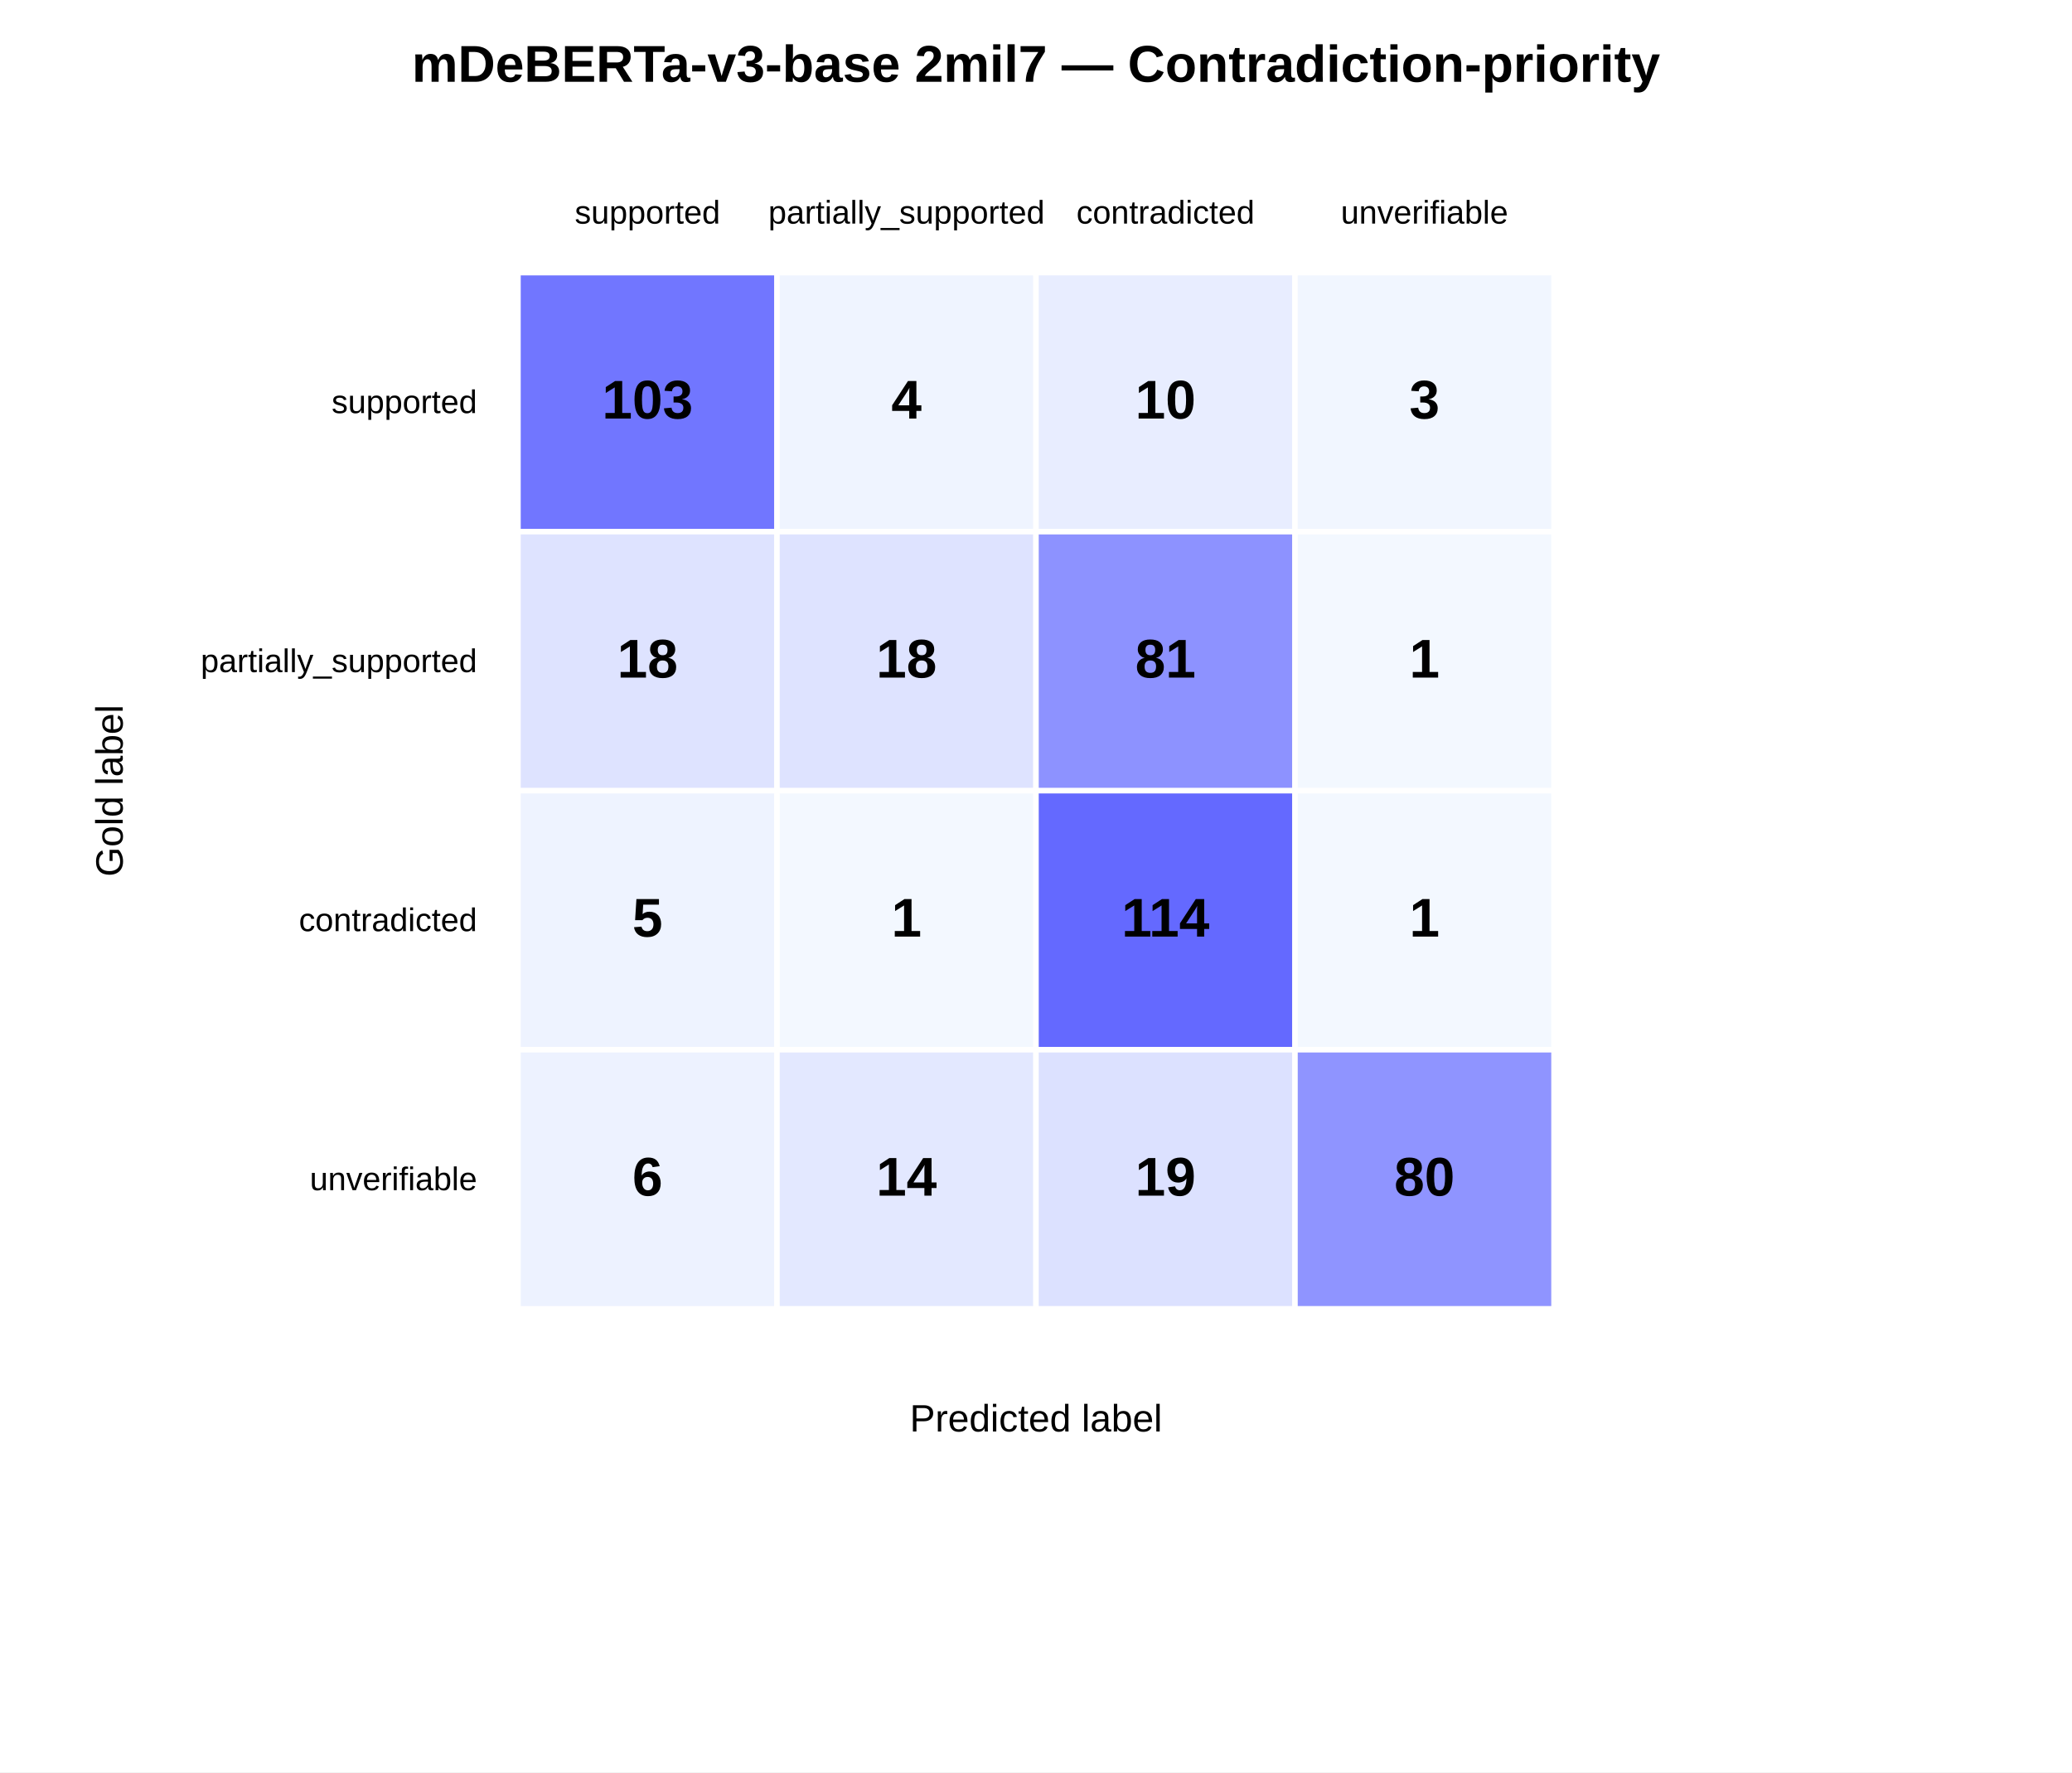
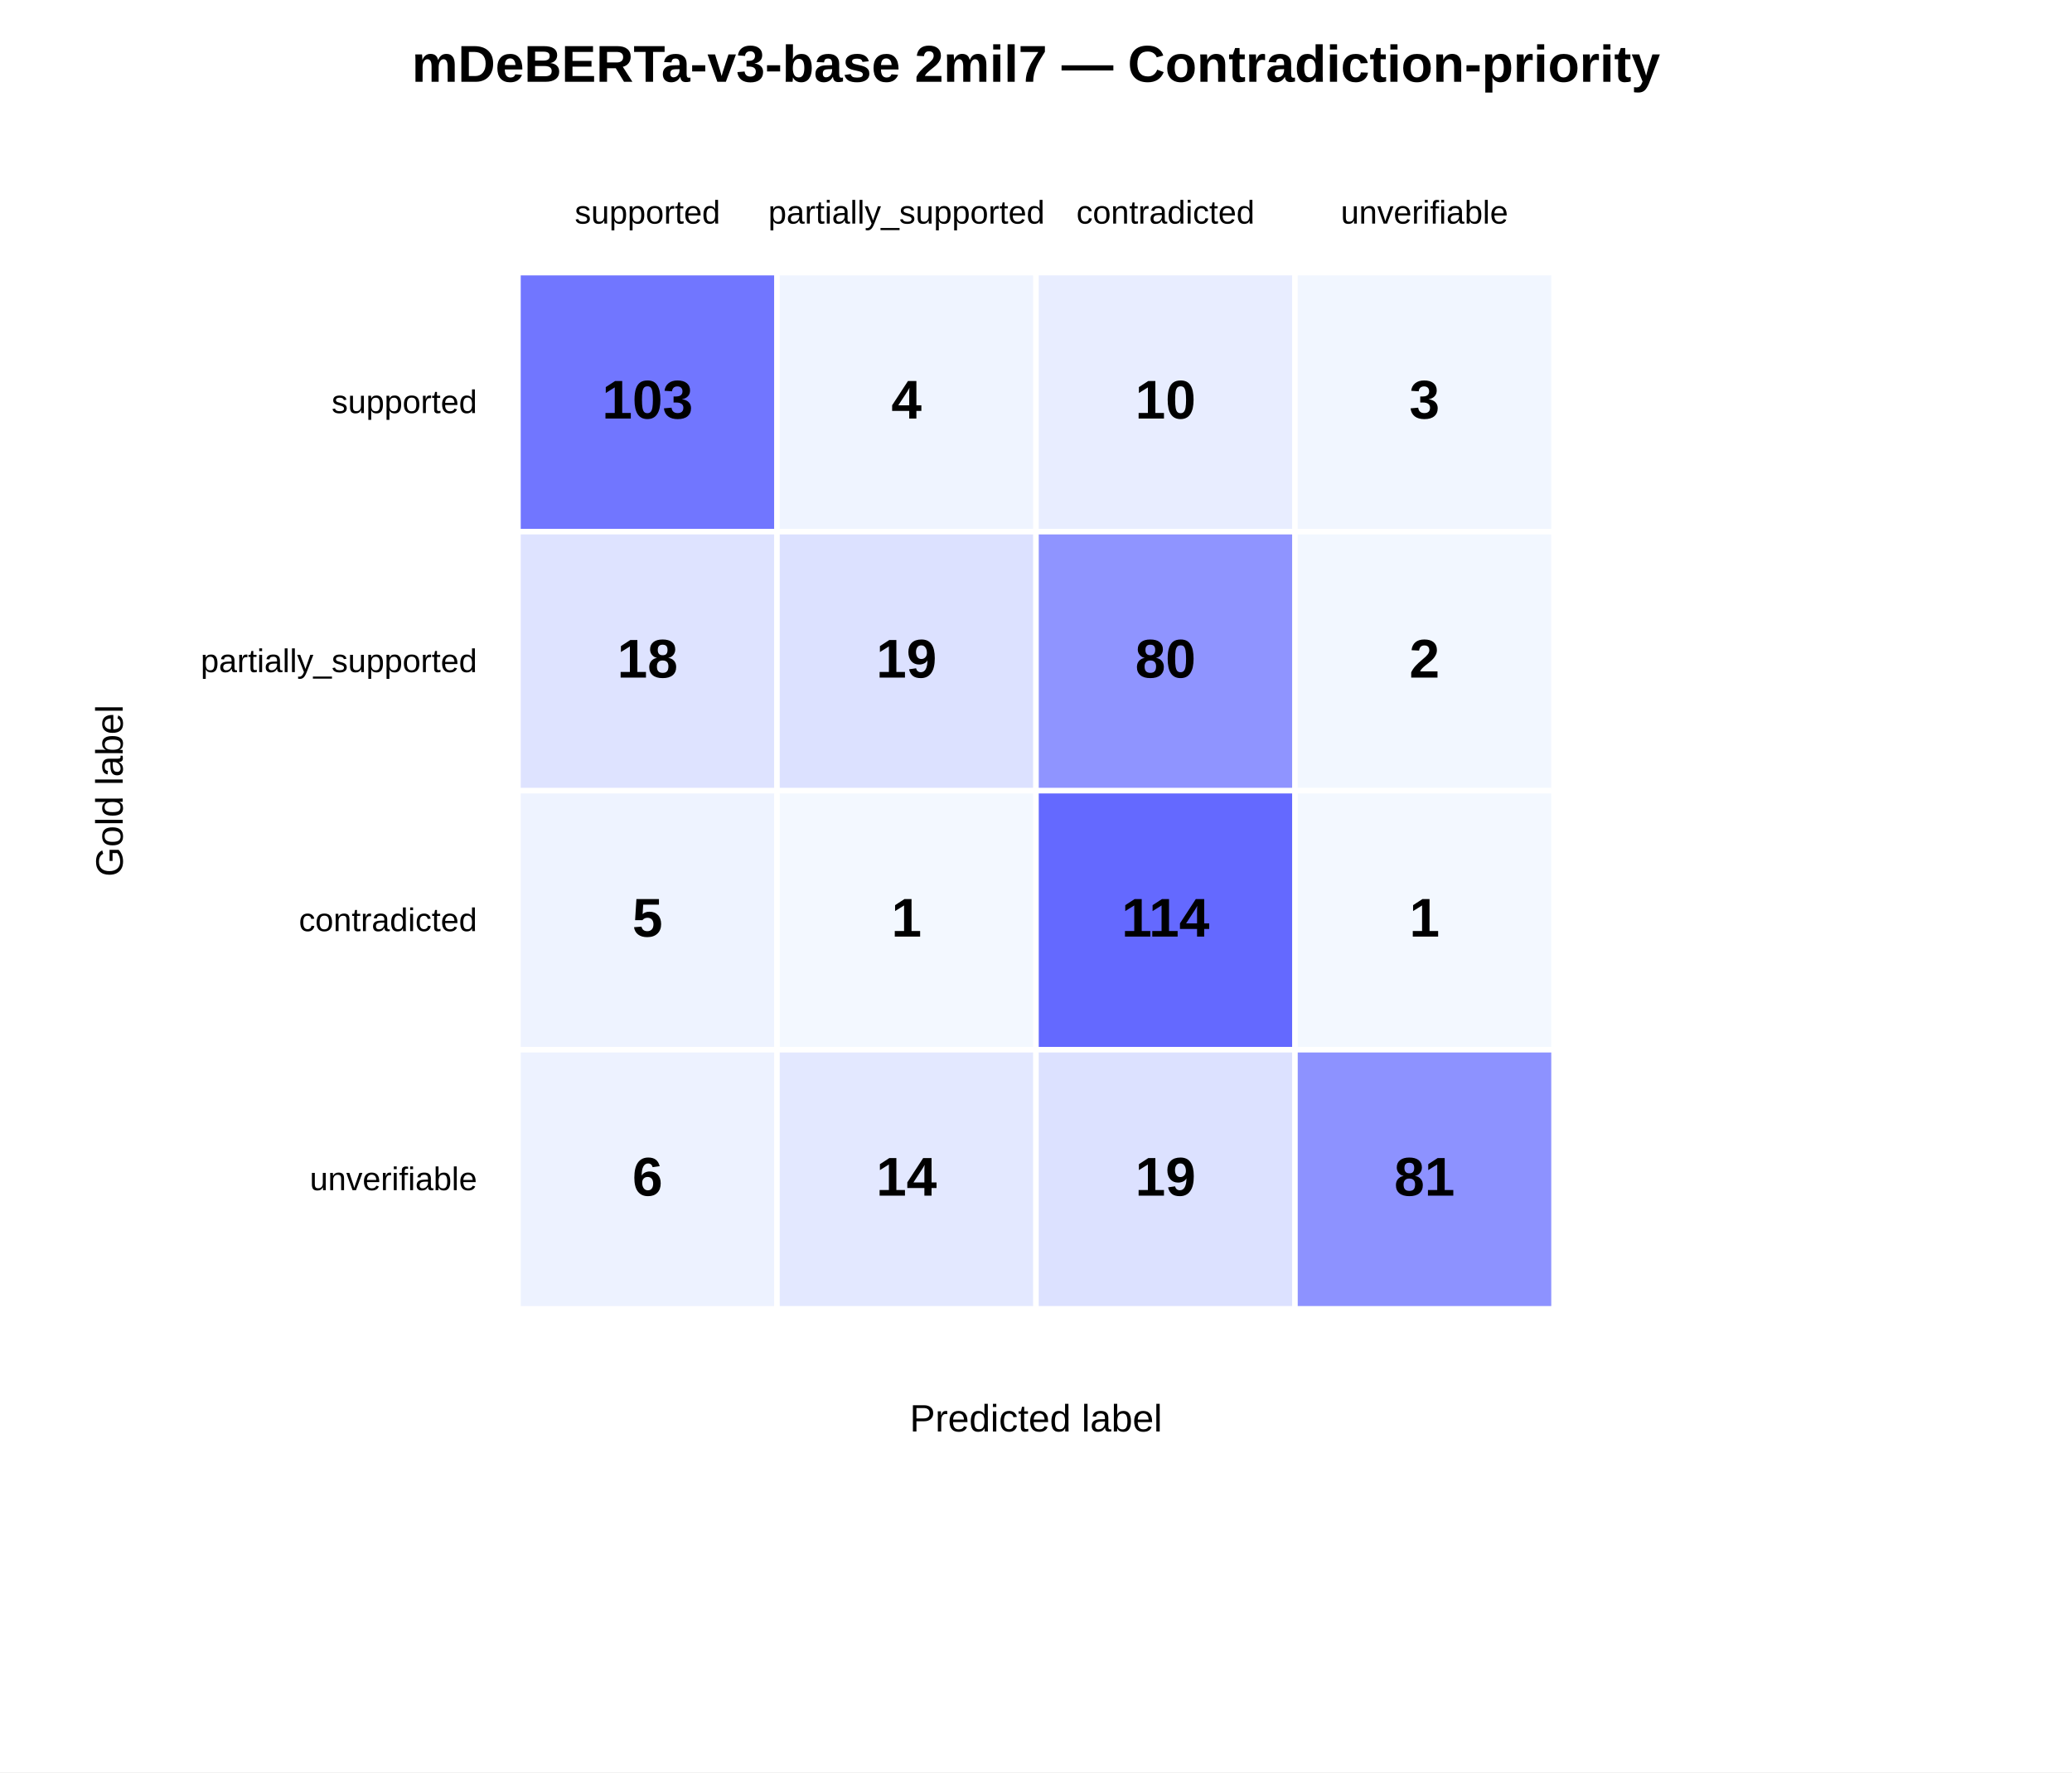
<svg xmlns="http://www.w3.org/2000/svg" width="760" height="650" viewBox="0 0 760 650">
  <rect width="100%" height="100%" fill="#ffffff" />
  <text x="380.0" y="30" text-anchor="middle" font-family="Arial, sans-serif" font-size="19" font-weight="700">mDeBERTa-v3-base 2mil7 — Contradiction-priority</text>
  <text x="237.5" y="82" text-anchor="middle" font-family="Arial" font-size="12">supported</text>
  <text x="175" y="151.5" text-anchor="end" font-family="Arial" font-size="12">supported</text>
  <text x="332.5" y="82" text-anchor="middle" font-family="Arial" font-size="12">partially_supported</text>
  <text x="175" y="246.5" text-anchor="end" font-family="Arial" font-size="12">partially_supported</text>
  <text x="427.5" y="82" text-anchor="middle" font-family="Arial" font-size="12">contradicted</text>
  <text x="175" y="341.5" text-anchor="end" font-family="Arial" font-size="12">contradicted</text>
  <text x="522.5" y="82" text-anchor="middle" font-family="Arial" font-size="12">unverifiable</text>
  <text x="175" y="436.5" text-anchor="end" font-family="Arial" font-size="12">unverifiable</text>
  <rect x="190" y="100" width="95" height="95" fill="rgb(113,118,255)" stroke="#ffffff" stroke-width="2" />
  <text x="237.5" y="153.5" text-anchor="middle" font-family="Arial" font-size="20" font-weight="700">103</text>
  <rect x="285" y="100" width="95" height="95" fill="rgb(239,244,255)" stroke="#ffffff" stroke-width="2" />
  <text x="332.5" y="153.5" text-anchor="middle" font-family="Arial" font-size="20" font-weight="700">4</text>
  <rect x="380" y="100" width="95" height="95" fill="rgb(232,237,255)" stroke="#ffffff" stroke-width="2" />
  <text x="427.5" y="153.5" text-anchor="middle" font-family="Arial" font-size="20" font-weight="700">10</text>
  <rect x="475" y="100" width="95" height="95" fill="rgb(241,246,255)" stroke="#ffffff" stroke-width="2" />
  <text x="522.5" y="153.5" text-anchor="middle" font-family="Arial" font-size="20" font-weight="700">3</text>
  <rect x="190" y="195" width="95" height="95" fill="rgb(222,227,255)" stroke="#ffffff" stroke-width="2" />
  <text x="237.5" y="248.5" text-anchor="middle" font-family="Arial" font-size="20" font-weight="700">18</text>
-   <rect x="285" y="195" width="95" height="95" fill="rgb(222,227,255)" stroke="#ffffff" stroke-width="2" />
-   <text x="332.5" y="248.5" text-anchor="middle" font-family="Arial" font-size="20" font-weight="700">18</text>
-   <rect x="380" y="195" width="95" height="95" fill="rgb(141,146,255)" stroke="#ffffff" stroke-width="2" />
-   <text x="427.5" y="248.5" text-anchor="middle" font-family="Arial" font-size="20" font-weight="700">81</text>
-   <rect x="475" y="195" width="95" height="95" fill="rgb(243,248,255)" stroke="#ffffff" stroke-width="2" />
-   <text x="522.5" y="248.5" text-anchor="middle" font-family="Arial" font-size="20" font-weight="700">1</text>
+   <rect x="285" y="195" width="95" height="95" fill="rgb(220,225,255)" stroke="#ffffff" stroke-width="2" />
+   <text x="332.5" y="248.5" text-anchor="middle" font-family="Arial" font-size="20" font-weight="700">19</text>
+   <rect x="380" y="195" width="95" height="95" fill="rgb(143,148,255)" stroke="#ffffff" stroke-width="2" />
+   <text x="427.5" y="248.5" text-anchor="middle" font-family="Arial" font-size="20" font-weight="700">80</text>
+   <rect x="475" y="195" width="95" height="95" fill="rgb(242,247,255)" stroke="#ffffff" stroke-width="2" />
+   <text x="522.5" y="248.5" text-anchor="middle" font-family="Arial" font-size="20" font-weight="700">2</text>
  <rect x="190" y="290" width="95" height="95" fill="rgb(238,243,255)" stroke="#ffffff" stroke-width="2" />
  <text x="237.5" y="343.5" text-anchor="middle" font-family="Arial" font-size="20" font-weight="700">5</text>
  <rect x="285" y="290" width="95" height="95" fill="rgb(243,248,255)" stroke="#ffffff" stroke-width="2" />
  <text x="332.5" y="343.5" text-anchor="middle" font-family="Arial" font-size="20" font-weight="700">1</text>
  <rect x="380" y="290" width="95" height="95" fill="rgb(100,105,255)" stroke="#ffffff" stroke-width="2" />
  <text x="427.5" y="343.5" text-anchor="middle" font-family="Arial" font-size="20" font-weight="700">114</text>
  <rect x="475" y="290" width="95" height="95" fill="rgb(243,248,255)" stroke="#ffffff" stroke-width="2" />
  <text x="522.5" y="343.5" text-anchor="middle" font-family="Arial" font-size="20" font-weight="700">1</text>
  <rect x="190" y="385" width="95" height="95" fill="rgb(237,242,255)" stroke="#ffffff" stroke-width="2" />
  <text x="237.5" y="438.5" text-anchor="middle" font-family="Arial" font-size="20" font-weight="700">6</text>
  <rect x="285" y="385" width="95" height="95" fill="rgb(227,232,255)" stroke="#ffffff" stroke-width="2" />
  <text x="332.5" y="438.5" text-anchor="middle" font-family="Arial" font-size="20" font-weight="700">14</text>
  <rect x="380" y="385" width="95" height="95" fill="rgb(220,225,255)" stroke="#ffffff" stroke-width="2" />
  <text x="427.5" y="438.5" text-anchor="middle" font-family="Arial" font-size="20" font-weight="700">19</text>
-   <rect x="475" y="385" width="95" height="95" fill="rgb(143,148,255)" stroke="#ffffff" stroke-width="2" />
-   <text x="522.5" y="438.5" text-anchor="middle" font-family="Arial" font-size="20" font-weight="700">80</text>
+   <rect x="475" y="385" width="95" height="95" fill="rgb(141,146,255)" stroke="#ffffff" stroke-width="2" />
+   <text x="522.5" y="438.5" text-anchor="middle" font-family="Arial" font-size="20" font-weight="700">81</text>
  <text x="380.0" y="525" text-anchor="middle" font-family="Arial" font-size="14">Predicted label</text>
  <text x="45" y="290.0" transform="rotate(-90 45 290.0)" text-anchor="middle" font-family="Arial" font-size="14">Gold label</text>
</svg>
